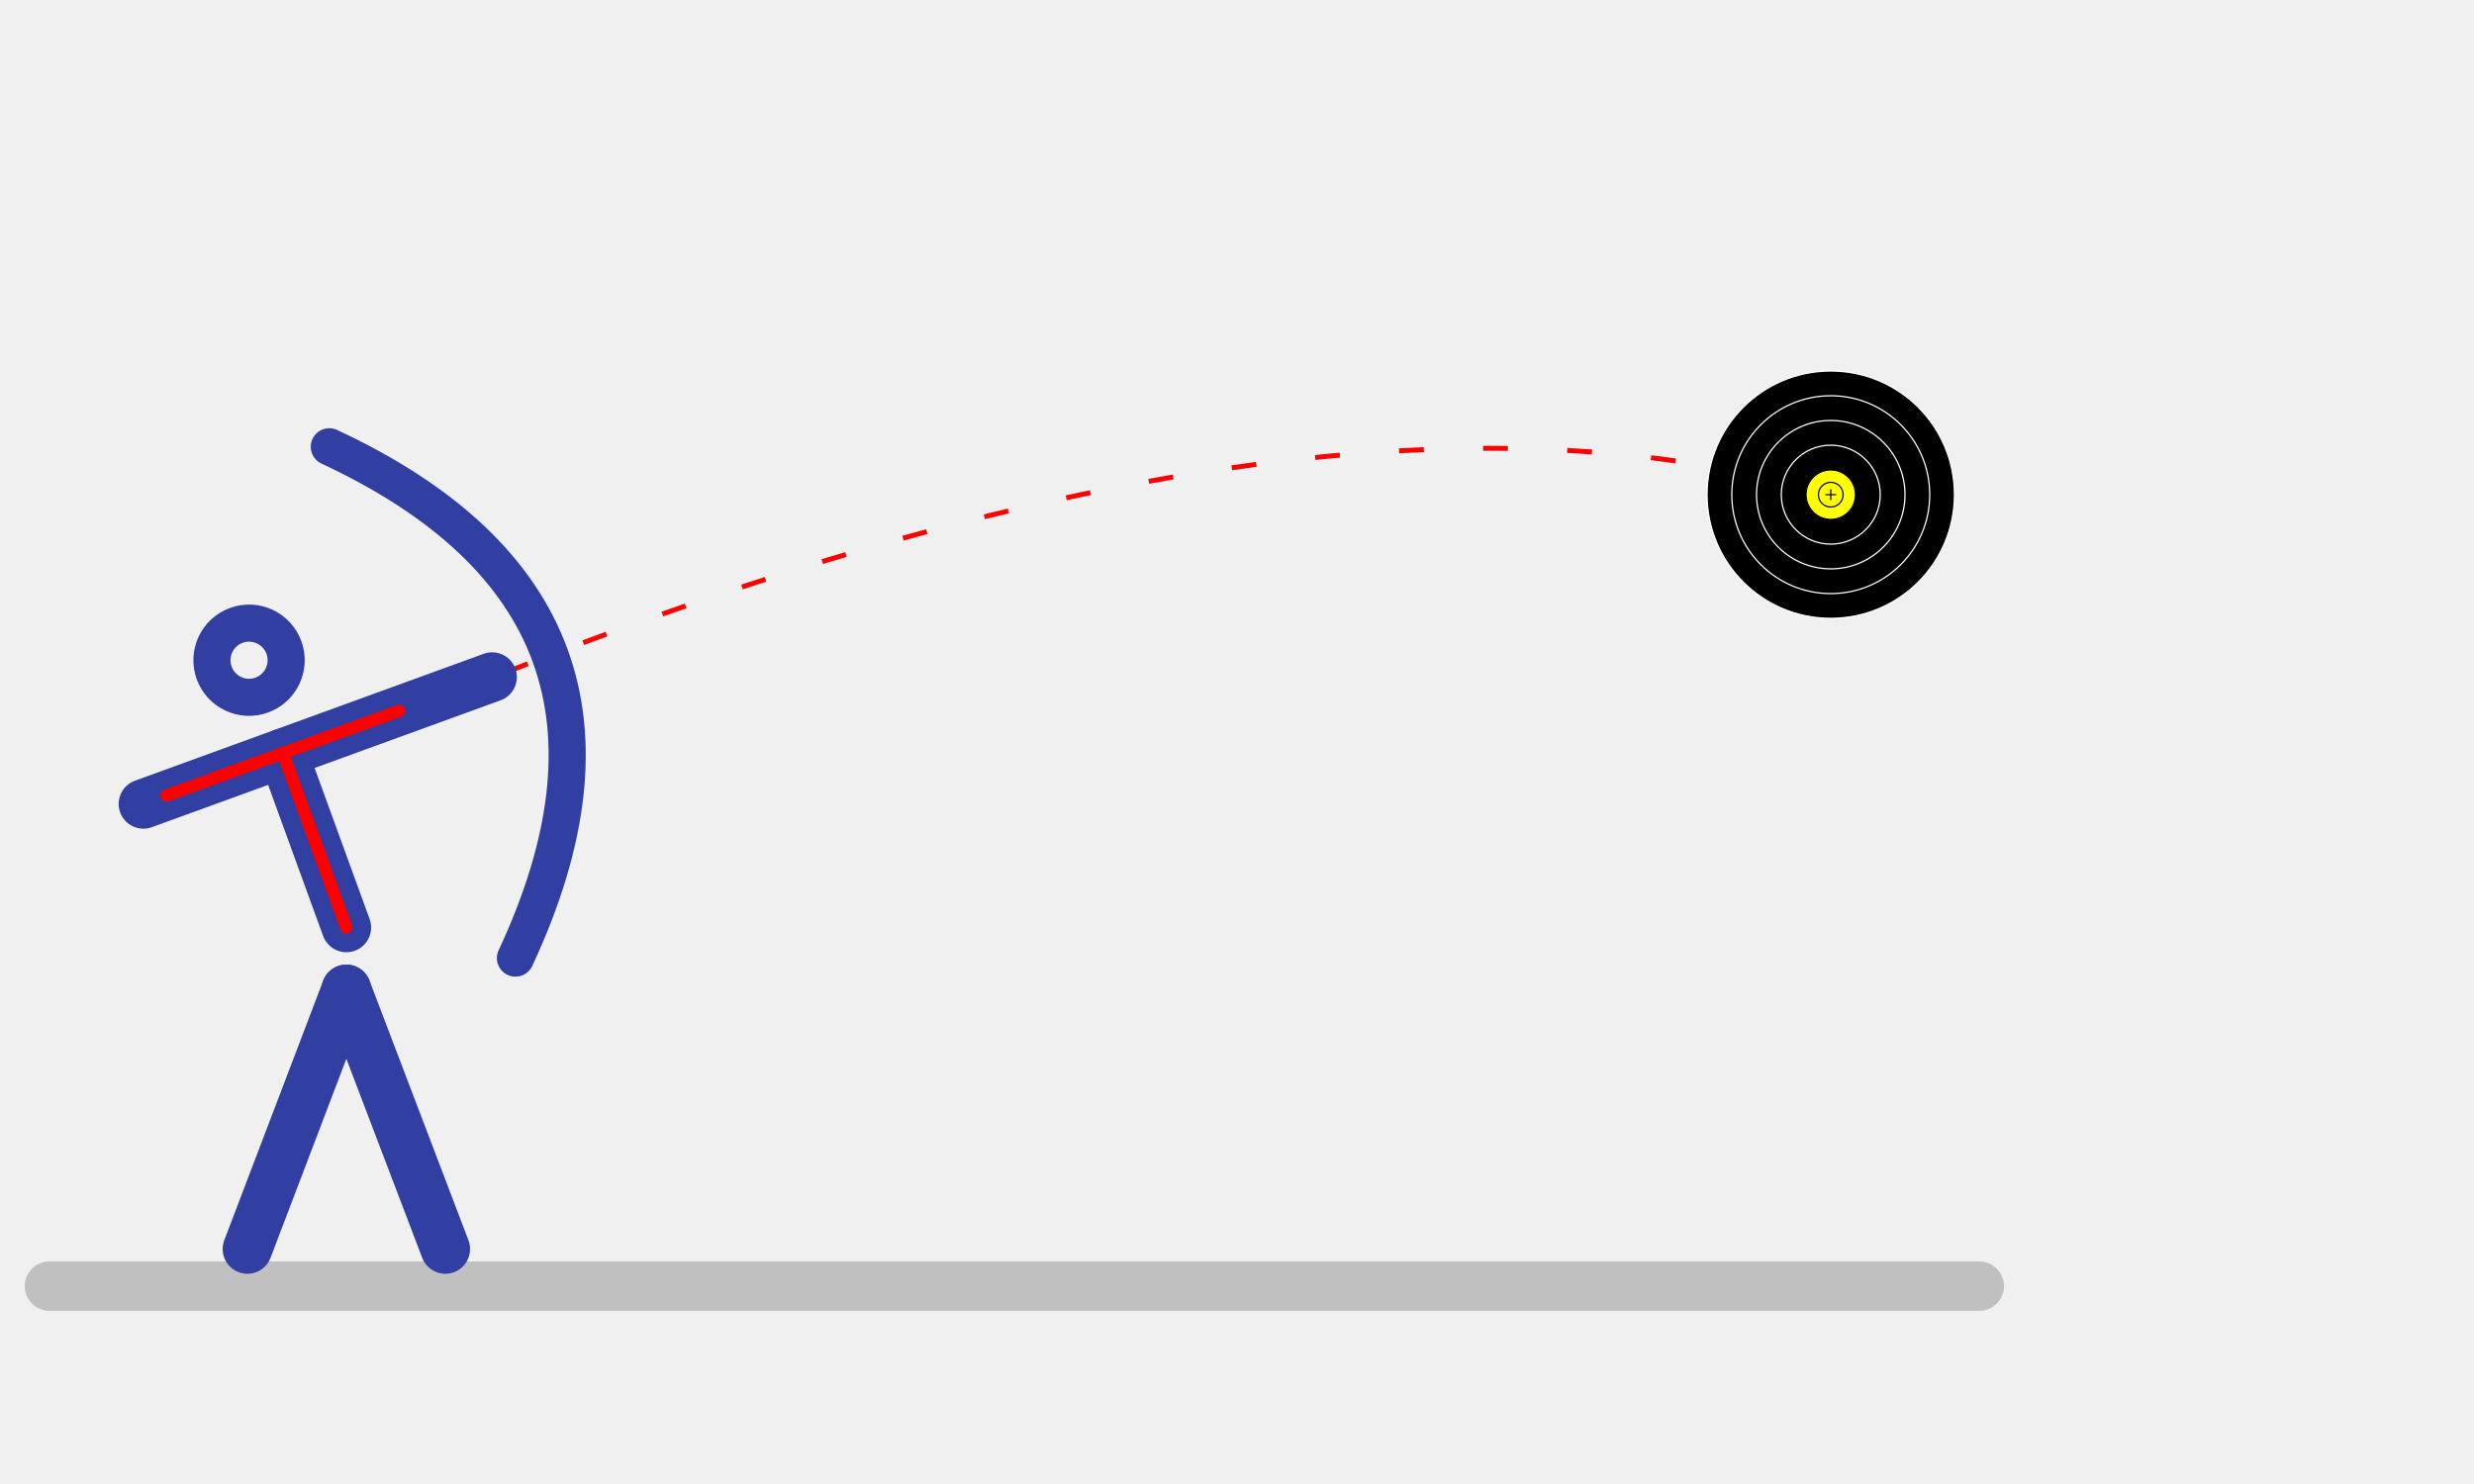
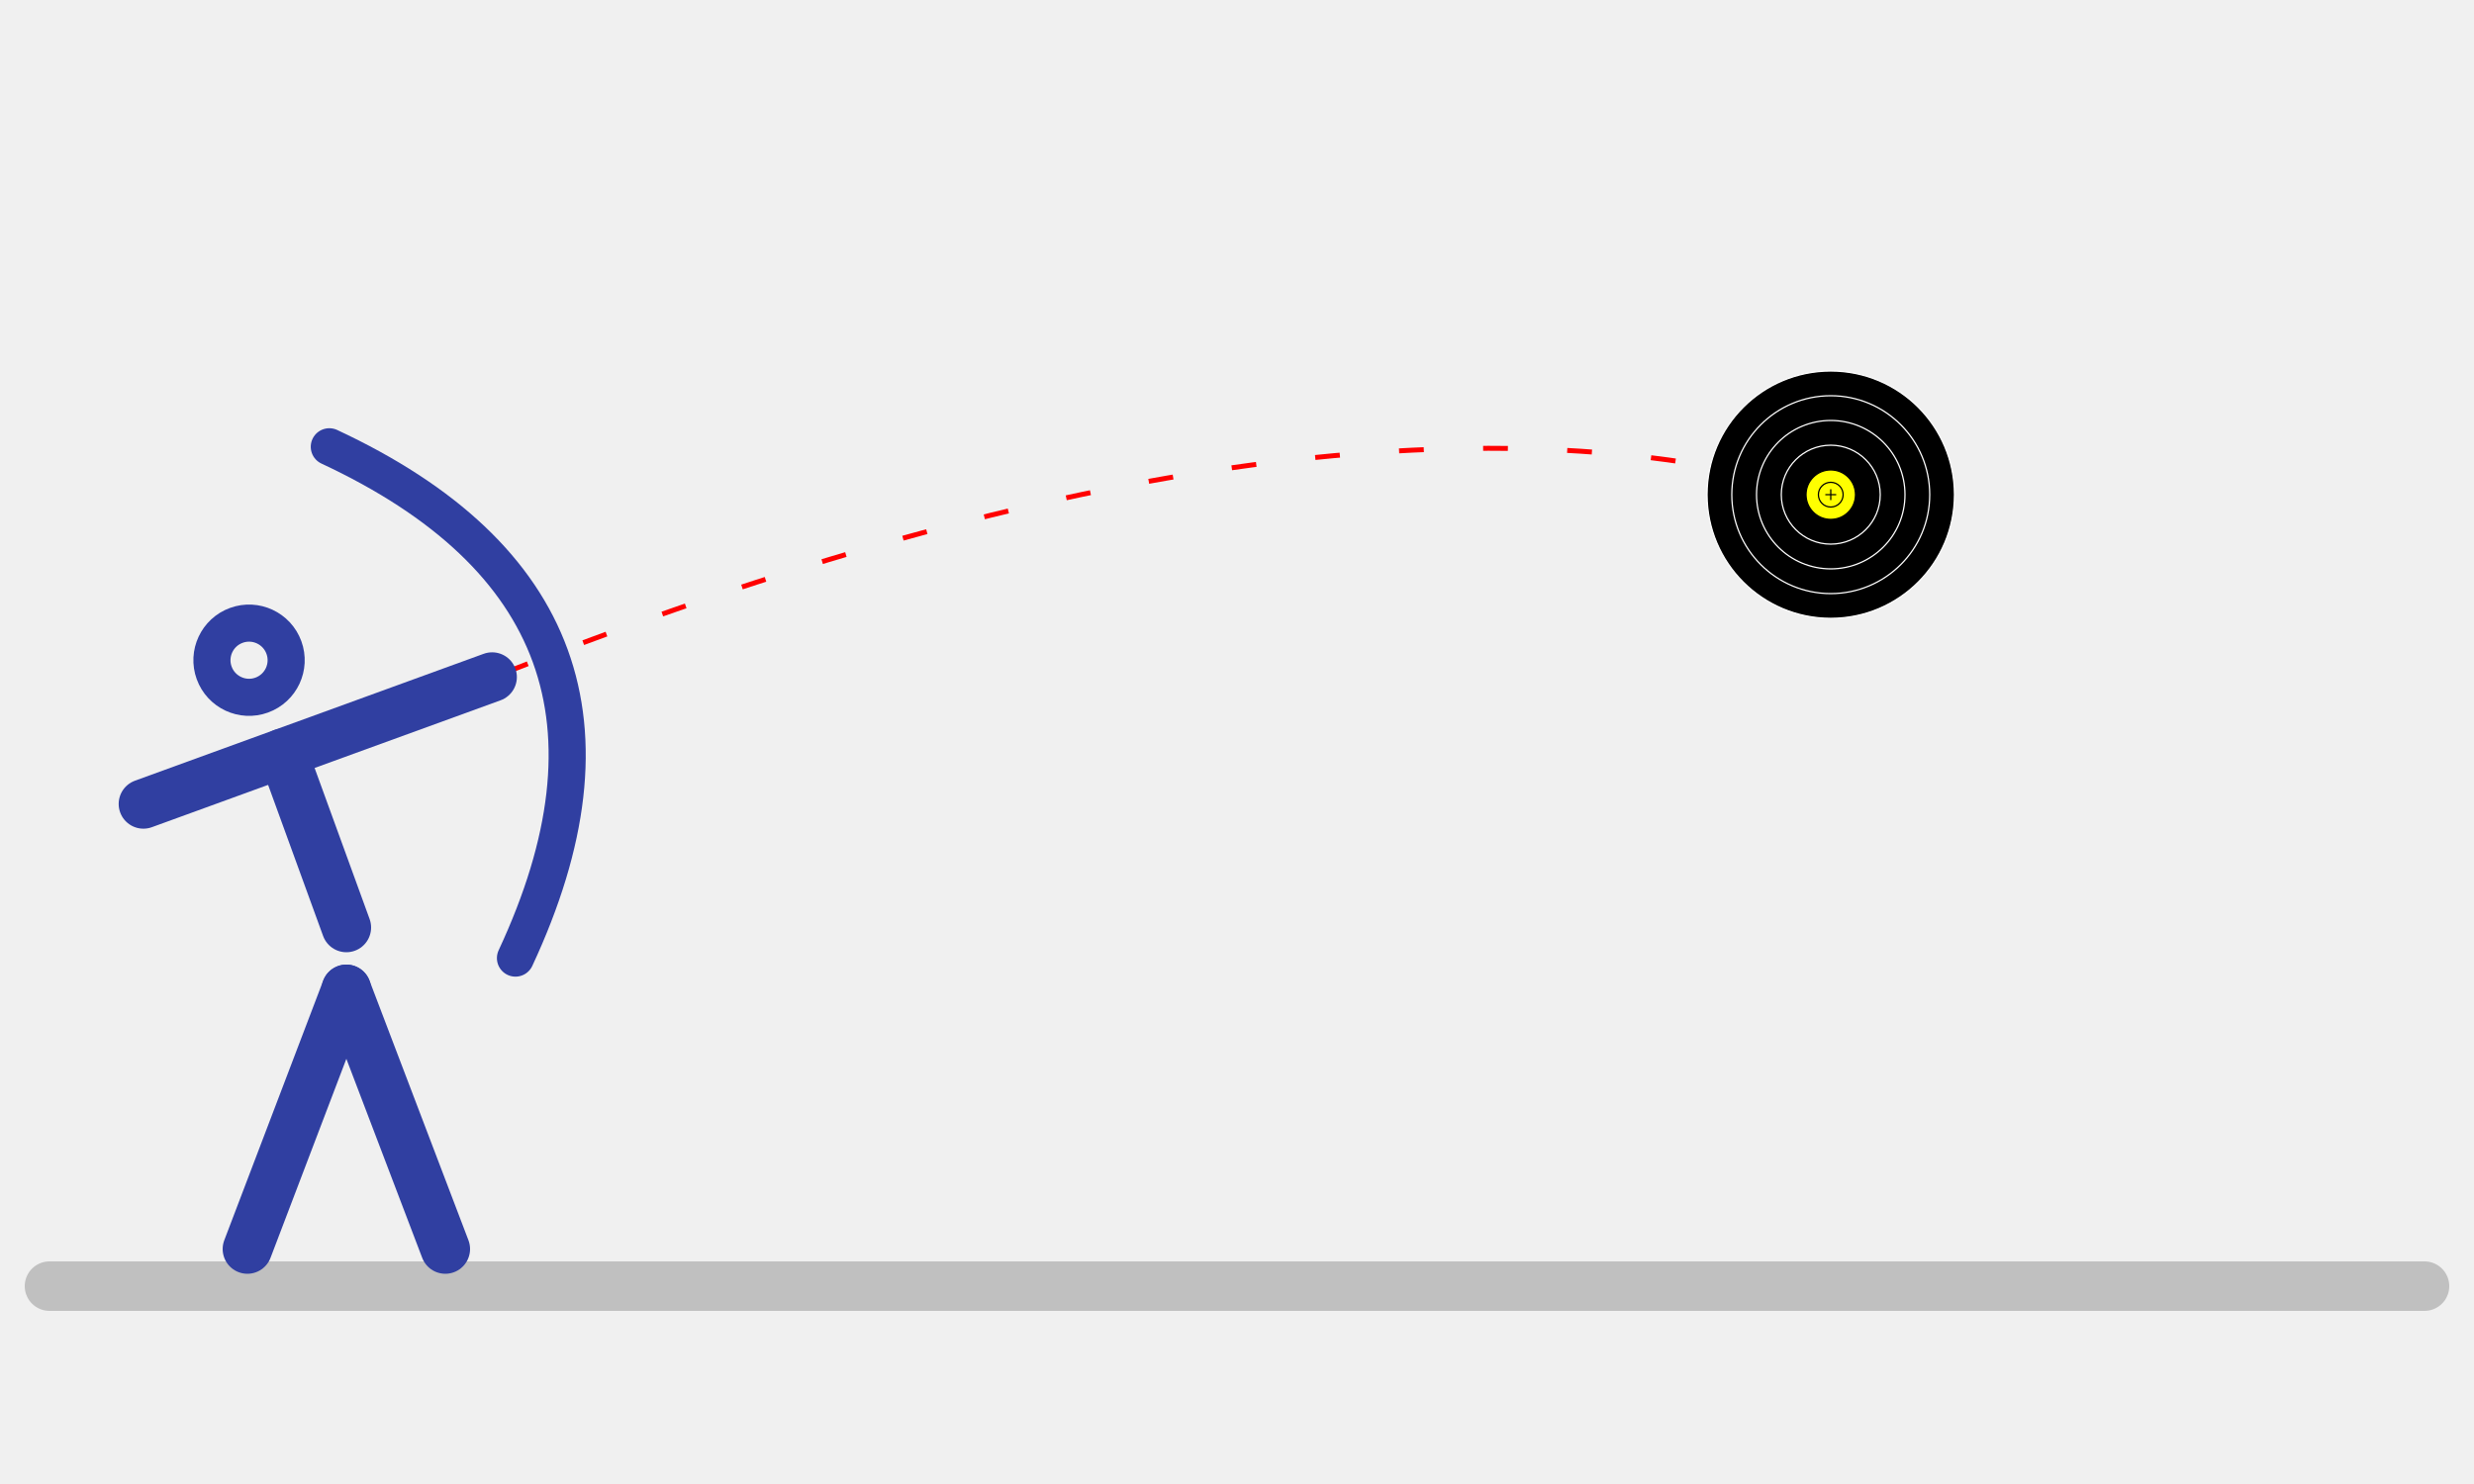
<svg xmlns="http://www.w3.org/2000/svg" xmlns:xlink="http://www.w3.org/1999/xlink" width="500" height="300" viewBox="150 200 500 300" style="background:#f8f8f8; cursor:pointer;">
  <defs>
    <g id="field" stroke-width="0.5">
      <circle r="50" stroke="white" fill="black" />
      <circle r="40" stroke="white" />
      <circle r="30" stroke="white" />
      <circle r="20" stroke="white" />
      <circle r="10" stroke="black" fill="yellow" />
      <circle r="5" stroke="black" fill="none" />
      <line x1="-2" y1="0" x2="2" y2="0" stroke="black" />
      <line x1="0" y1="-2" x2="0" y2="2" stroke="black" />
    </g>
    <marker id="arrow" markerWidth="10" markerHeight="10" refX="10" refY="3" orient="auto">
      <path d="M0,0 L0,6 L9,3 z" fill="red" />
    </marker>
  </defs>
-   <line x1="160" y1="460" x2="550" y2="460" stroke="silver" stroke-width="10" stroke-linecap="round" />
+   <line x1="160" y1="460" x2="640" y2="460" stroke="silver" stroke-width="10" stroke-linecap="round" />
  <g id="tekst" opacity="1">
    <path id="trajektorija" d="M252,336 Q420,270 520,300" stroke="red" stroke-width="1px" fill="none" stroke-dasharray="5 12" />
  </g>
  <g id="archer" stroke="#303fa1" stroke-width="20px" fill="none" stroke-linecap="round" stroke-linejoin="round" transform="translate(20, 225) scale(0.5)">
    <use xlink:href="#field" transform="translate(1000,150)" />
    <g id="body_group" transform="rotate(-20, 400,325)">
      <circle cx="400" cy="210" r="15" stroke-width="15px" />
      <line x1="400" y1="250" x2="400" y2="325" />
      <line x1="340" y1="250" x2="490" y2="250" />
-       <g id="t_sign">
-         <line x1="400" y1="250" x2="400" y2="325" stroke="red" stroke-width="5px" />
-         <line x1="350" y1="250" x2="450" y2="250" stroke="red" stroke-width="5px" />
-       </g>
      <path d="M460,140 Q570,250 460,360 " stroke-width="15px" />
    </g>
    <line x1="400" y1="350" x2="440" y2="455" />
    <line x1="400" y1="350" x2="360" y2="455" />
  </g>
-   <text id="checkmark" x="290" y="370" font-size="50" fill="green" style="display:none;">✔</text>
+   <g id="checkmark" style="display:none;">
+     <text x="270" y="390" font-size="50" fill="green">✔</text>
+     <text x="550" y="320" font-size="50" fill="green">✔</text>
+     <g id="t_sign" transform="translate(20, 225) scale(0.5) rotate(-20, 400,325)">
+       <line x1="400" y1="250" x2="400" y2="325" stroke="red" stroke-width="5px" />
+       <line x1="350" y1="250" x2="450" y2="250" stroke="red" stroke-width="5px" />
+     </g>
+   </g>
  <circle id="movingCircle" cx="252" cy="336" r="7" fill="red" style="display:none;">
    <animateMotion dur="2s" repeatCount="1" keyTimes="0;1" begin="indefinite" fill="freeze">
      <mpath href="#trajektorija" />
    </animateMotion>
  </circle>
</svg>
